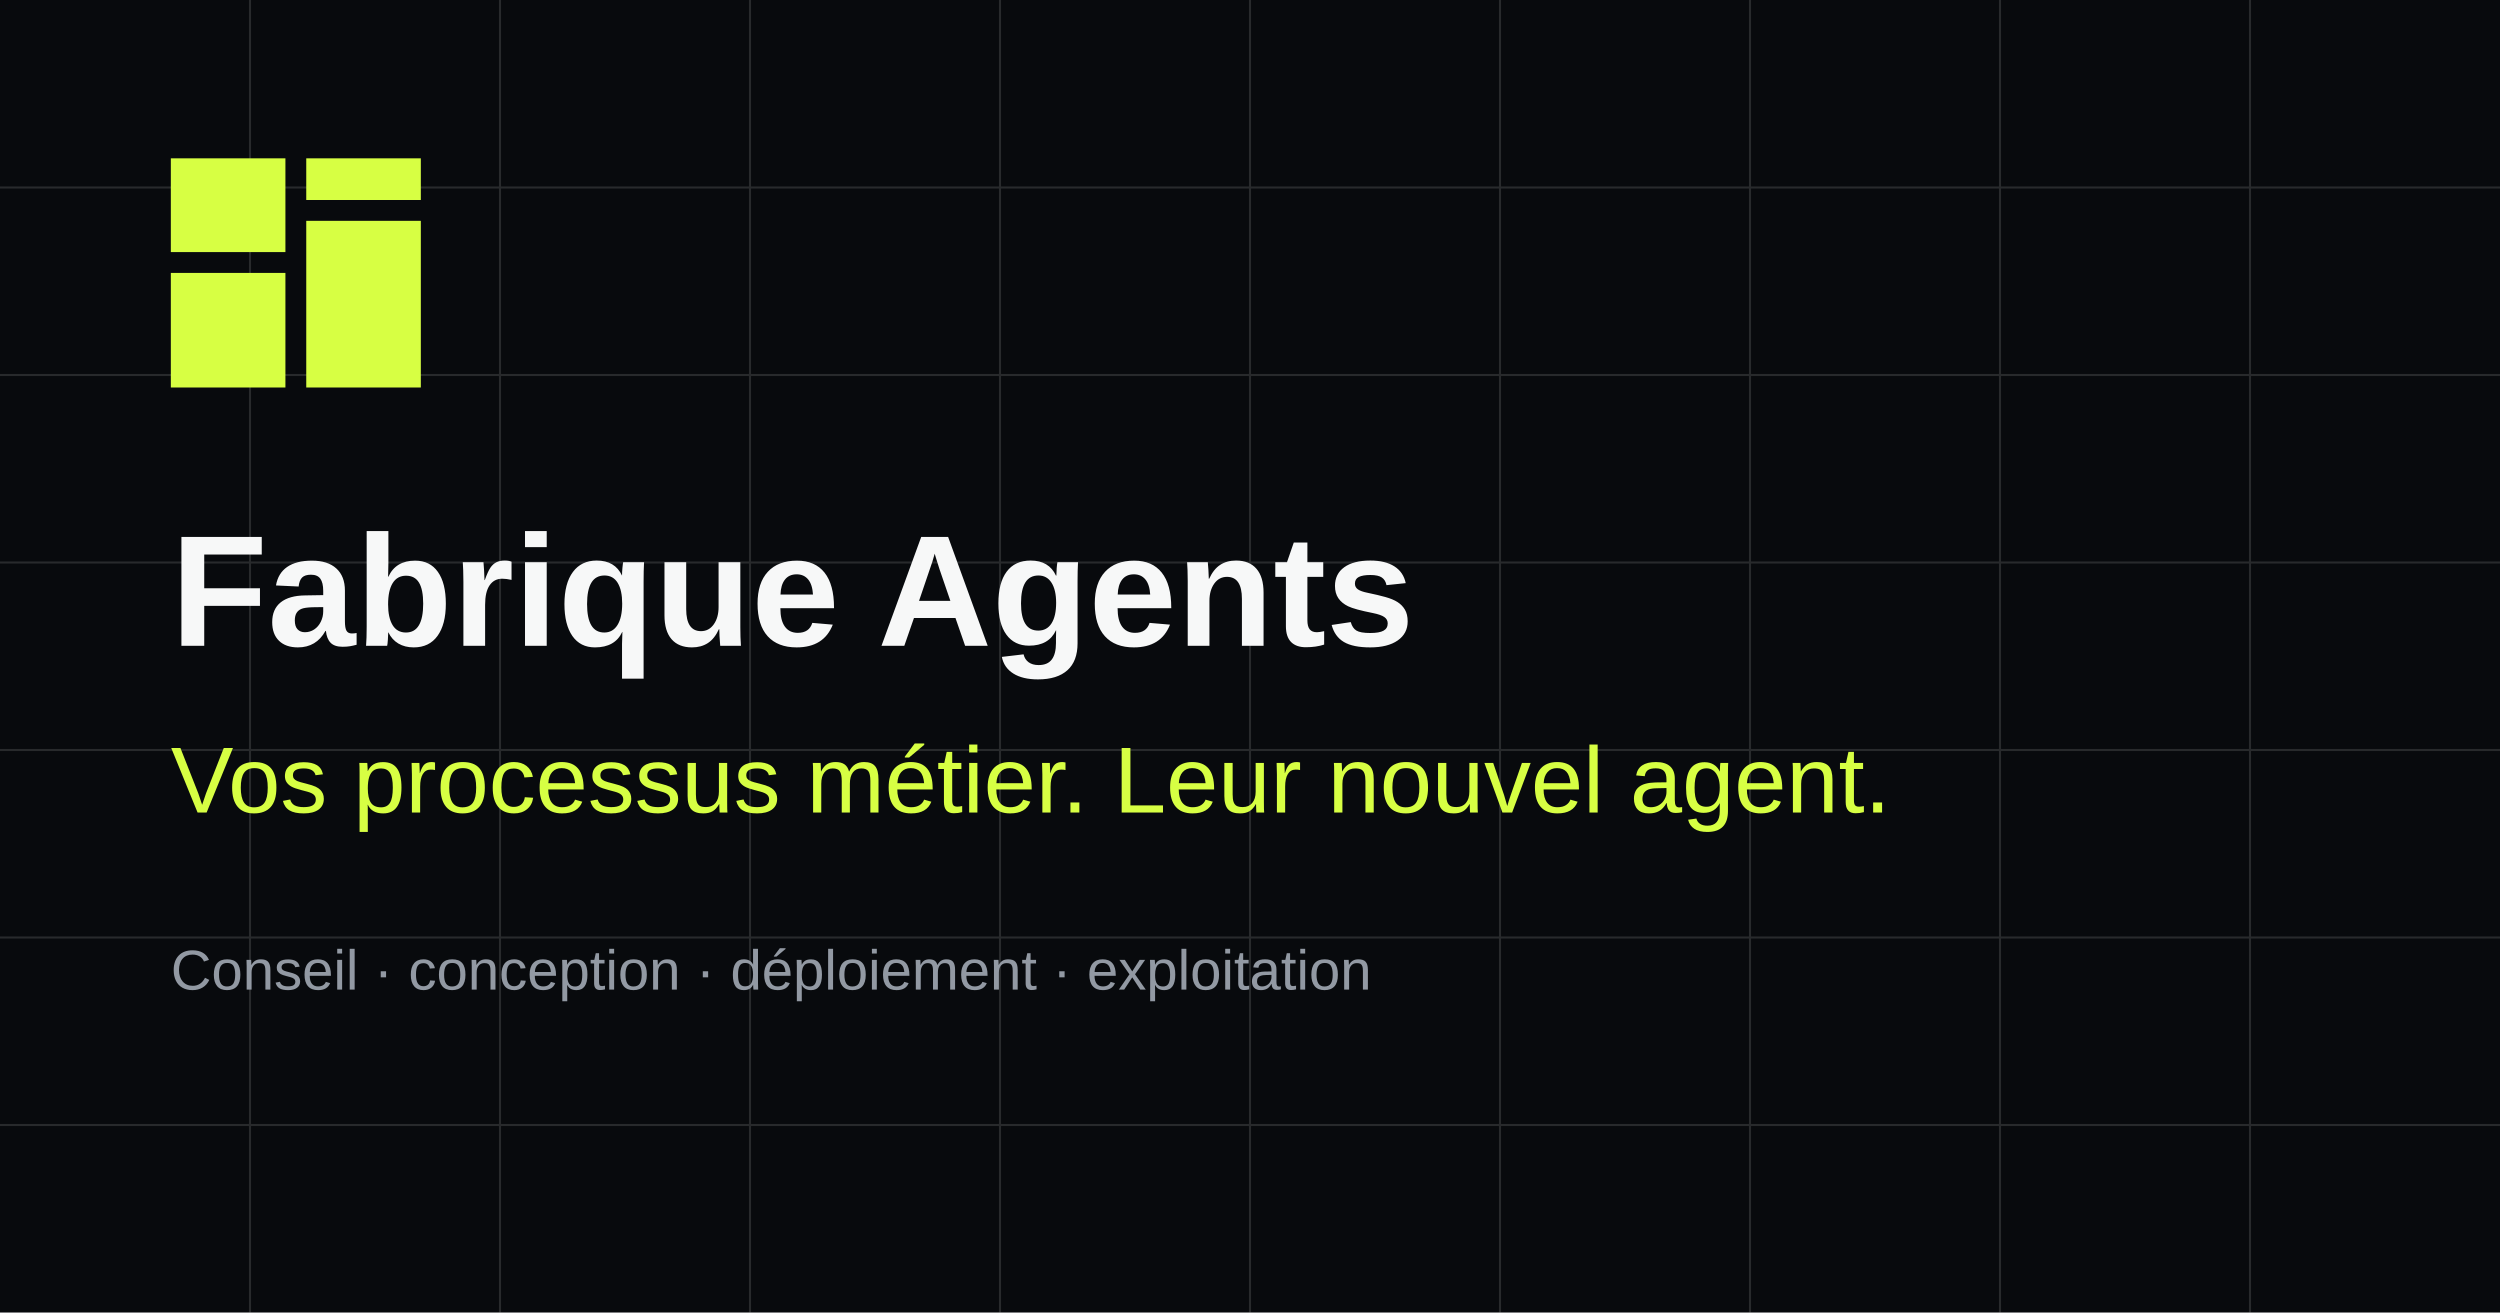
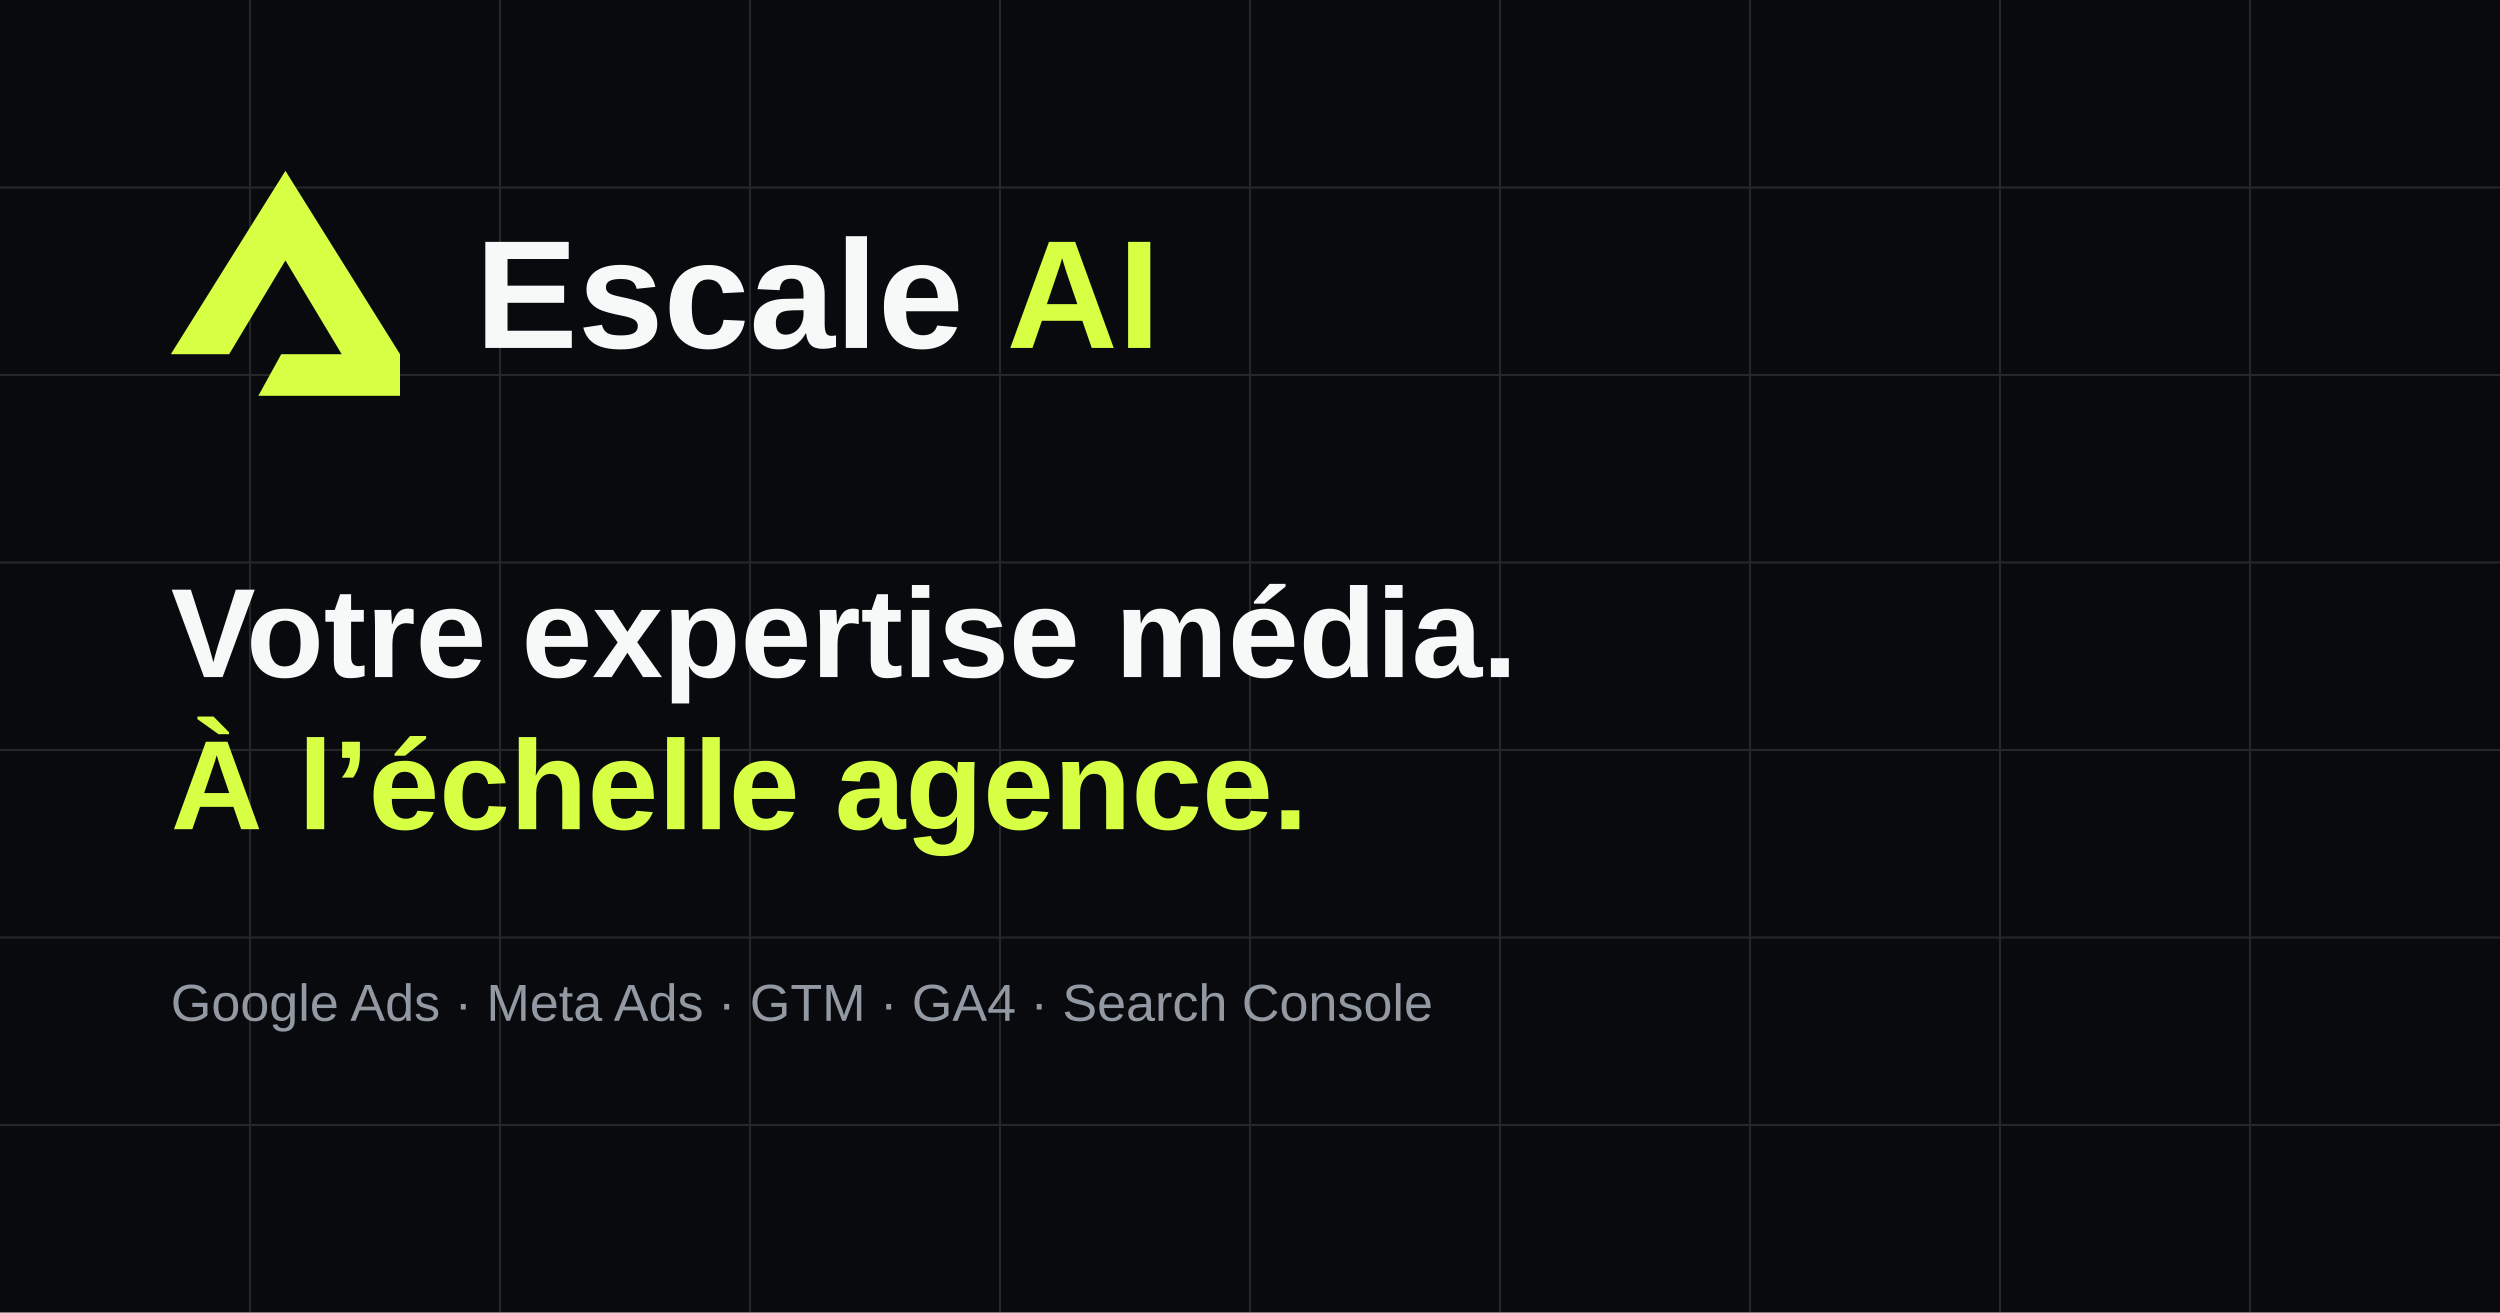
<svg xmlns="http://www.w3.org/2000/svg" width="1200" height="630" viewBox="0 0 1200 630">
  <rect width="1200" height="630" fill="#080a0d" />
-   <g opacity=".13" stroke="#fff">
+   <g opacity=".12" stroke="#fff">
    <path d="M0 90h1200M0 180h1200M0 270h1200M0 360h1200M0 450h1200M0 540h1200M120 0v630M240 0v630M360 0v630M480 0v630M600 0v630M720 0v630M840 0v630M960 0v630M1080 0v630" />
  </g>
-   <g fill="#d7ff43">
-     <path d="M82 76h55v45H82zM147 76h55v20h-55zM147 106h55v80h-55zM82 131h55v55H82z" />
-   </g>
-   <text x="82" y="310" fill="#f7f8f8" font-family="Arial,sans-serif" font-size="76" font-weight="600">Fabrique Agents</text>
-   <text x="82" y="390" fill="#d7ff43" font-family="Arial,sans-serif" font-size="45">Vos processus métier. Leur nouvel agent.</text>
-   <text x="82" y="475" fill="#9299a3" font-family="Arial,sans-serif" font-size="27">Conseil · conception · déploiement · exploitation</text>
+   <path fill="#d7ff43" d="M82 170 137 82l55 88h-28l-27-45-27 45H82Zm42 20h68v-20h-57l-11 20Z" />
+   <text x="228" y="167" fill="#f7f8f8" font-family="Arial,sans-serif" font-size="74" font-weight="600">Escale <tspan fill="#d7ff43">AI</tspan>
+   </text>
+   <text x="82" y="325" fill="#f7f8f8" font-family="Arial,sans-serif" font-size="61" font-weight="600">Votre expertise média.</text>
+   <text x="82" y="398" fill="#d7ff43" font-family="Arial,sans-serif" font-size="61" font-weight="600">À l’échelle agence.</text>
+   <text x="82" y="490" fill="#9299a3" font-family="Arial,sans-serif" font-size="25">Google Ads · Meta Ads · GTM · GA4 · Search Console</text>
</svg>
